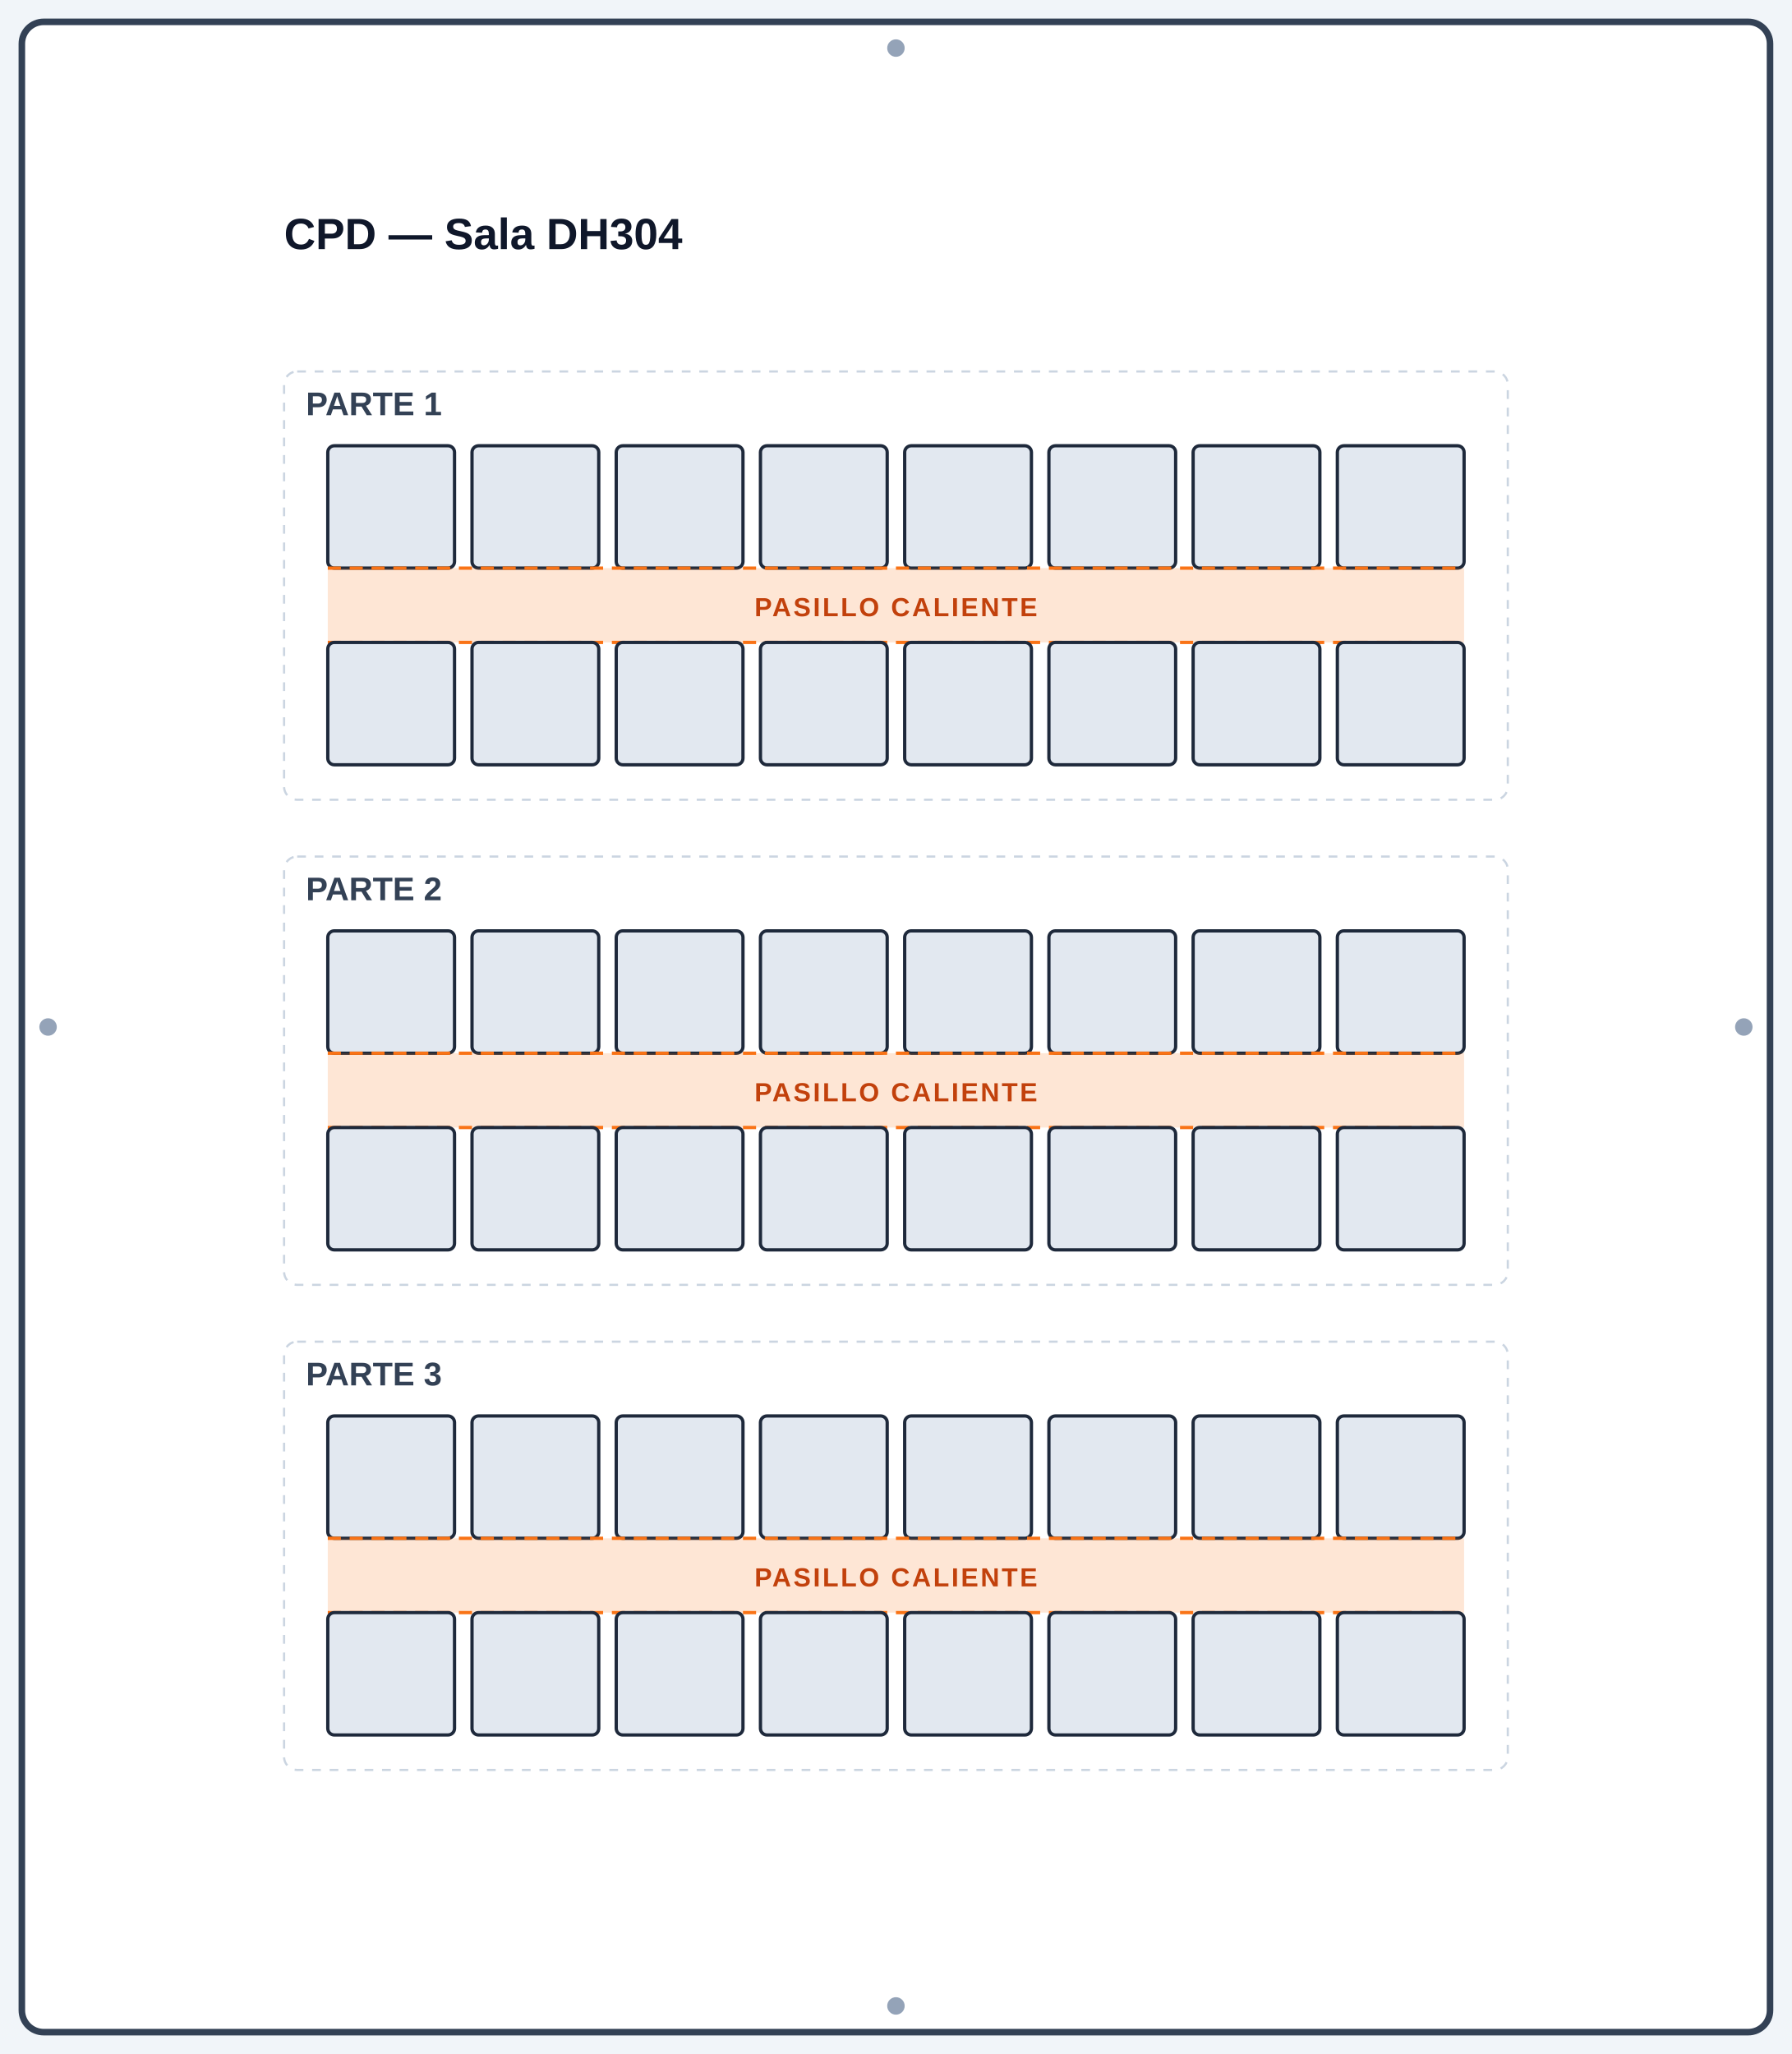
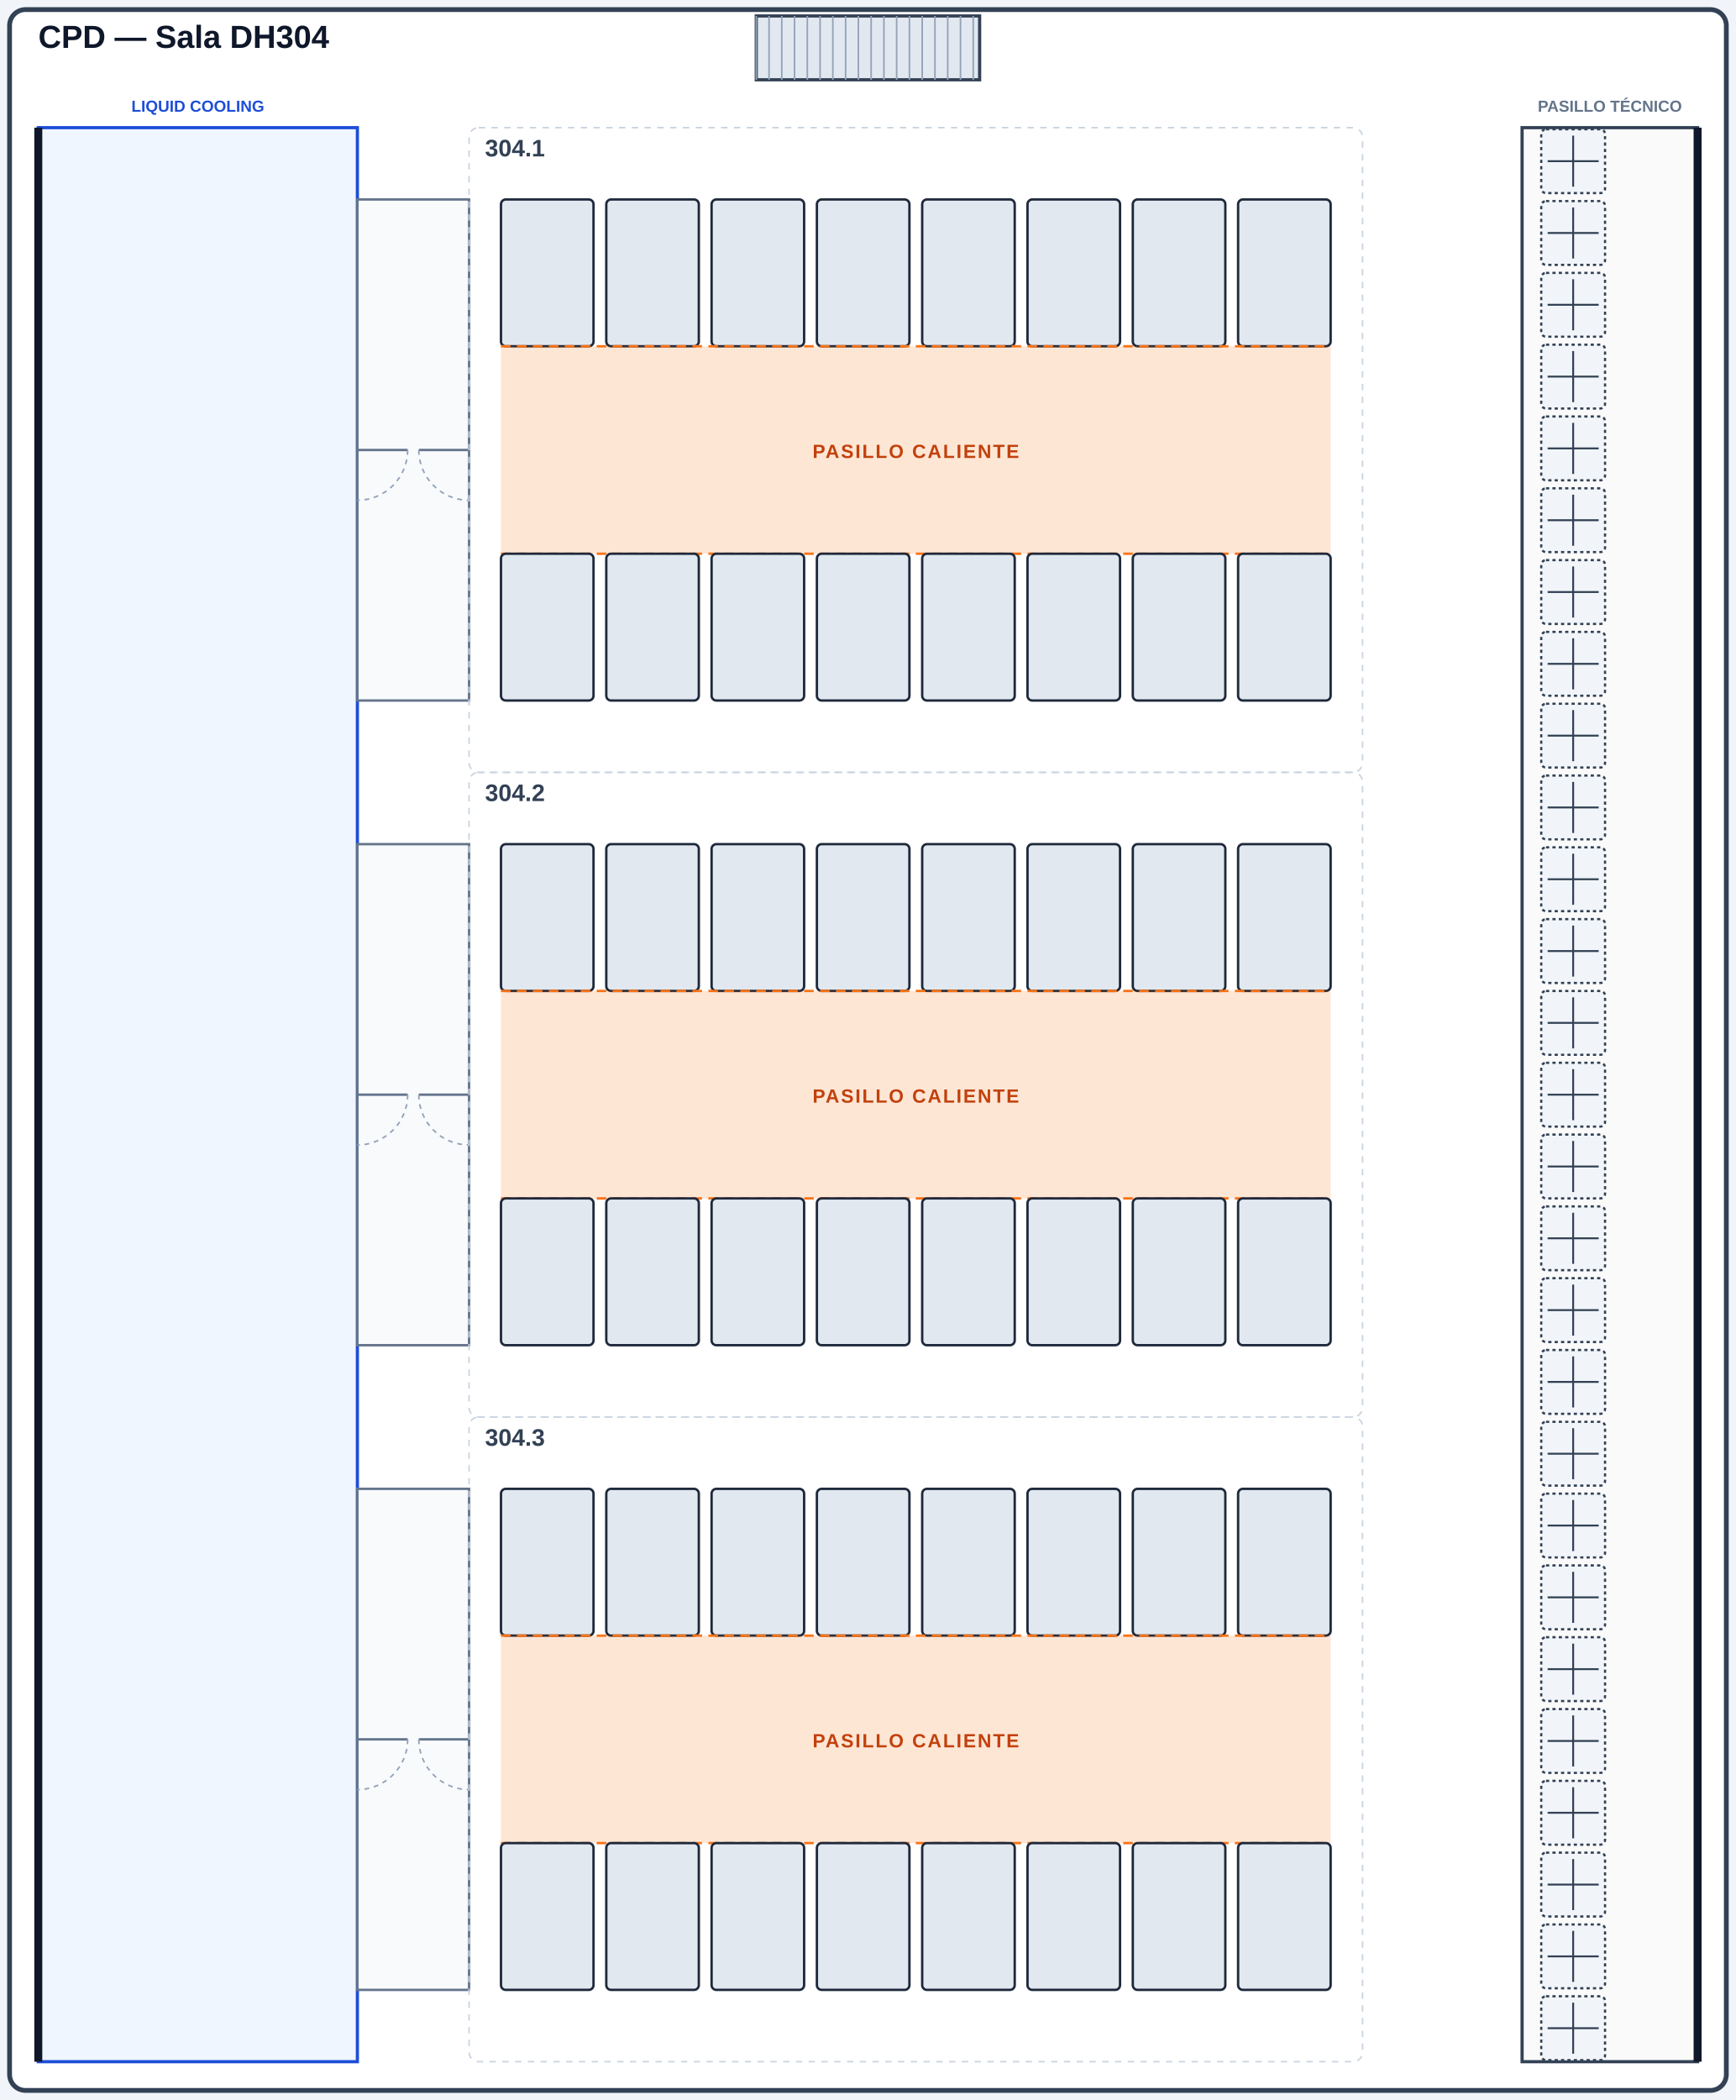
- <svg xmlns="http://www.w3.org/2000/svg" viewBox="0 0 820 940" font-family="Arial,sans-serif">
-   <rect x="0" y="0" width="820" height="940" fill="#f1f5f9" />
-   <rect x="10" y="10" width="800" height="920" rx="10" fill="#ffffff" stroke="#334155" stroke-width="3" />
-   <text x="130" y="114" font-size="20" font-weight="900" fill="#0f172a">CPD — Sala DH304</text>
-   <circle cx="410" cy="22" r="4" fill="#94a3b8" />
-   <circle cx="410" cy="918" r="4" fill="#94a3b8" />
-   <circle cx="22" cy="470" r="4" fill="#94a3b8" />
-   <circle cx="798" cy="470" r="4" fill="#94a3b8" />
-   <rect x="130" y="170" width="560" height="196" rx="6" fill="none" stroke="#cbd5e1" stroke-width="1" stroke-dasharray="4 4" />
-   <text x="140" y="190" font-family="Arial,sans-serif" font-size="15" font-weight="700" fill="#334155">PARTE 1</text>
-   <rect x="150.0" y="204" width="58.0" height="56" rx="3" fill="#e2e8f0" stroke="#1e293b" stroke-width="1.5" />
-   <rect x="216.0" y="204" width="58.0" height="56" rx="3" fill="#e2e8f0" stroke="#1e293b" stroke-width="1.5" />
-   <rect x="282.0" y="204" width="58.0" height="56" rx="3" fill="#e2e8f0" stroke="#1e293b" stroke-width="1.5" />
-   <rect x="348.0" y="204" width="58.0" height="56" rx="3" fill="#e2e8f0" stroke="#1e293b" stroke-width="1.5" />
-   <rect x="414.0" y="204" width="58.0" height="56" rx="3" fill="#e2e8f0" stroke="#1e293b" stroke-width="1.5" />
-   <rect x="480.0" y="204" width="58.0" height="56" rx="3" fill="#e2e8f0" stroke="#1e293b" stroke-width="1.5" />
-   <rect x="546.0" y="204" width="58.0" height="56" rx="3" fill="#e2e8f0" stroke="#1e293b" stroke-width="1.5" />
-   <rect x="612.0" y="204" width="58.0" height="56" rx="3" fill="#e2e8f0" stroke="#1e293b" stroke-width="1.5" />
-   <rect x="150" y="260" width="520" height="34" fill="#f97316" opacity="0.18" />
-   <line x1="150" y1="260" x2="670" y2="260" stroke="#f97316" stroke-width="1.5" stroke-dasharray="6 4" />
-   <line x1="150" y1="294" x2="670" y2="294" stroke="#f97316" stroke-width="1.5" stroke-dasharray="6 4" />
-   <text x="410" y="282" font-family="Arial,sans-serif" font-size="12" font-weight="700" fill="#c2410c" text-anchor="middle" letter-spacing="1">PASILLO CALIENTE</text>
-   <rect x="150.0" y="294" width="58.0" height="56" rx="3" fill="#e2e8f0" stroke="#1e293b" stroke-width="1.5" />
-   <rect x="216.0" y="294" width="58.0" height="56" rx="3" fill="#e2e8f0" stroke="#1e293b" stroke-width="1.5" />
-   <rect x="282.0" y="294" width="58.0" height="56" rx="3" fill="#e2e8f0" stroke="#1e293b" stroke-width="1.5" />
-   <rect x="348.0" y="294" width="58.0" height="56" rx="3" fill="#e2e8f0" stroke="#1e293b" stroke-width="1.5" />
-   <rect x="414.0" y="294" width="58.0" height="56" rx="3" fill="#e2e8f0" stroke="#1e293b" stroke-width="1.5" />
-   <rect x="480.0" y="294" width="58.0" height="56" rx="3" fill="#e2e8f0" stroke="#1e293b" stroke-width="1.5" />
-   <rect x="546.0" y="294" width="58.0" height="56" rx="3" fill="#e2e8f0" stroke="#1e293b" stroke-width="1.5" />
-   <rect x="612.0" y="294" width="58.0" height="56" rx="3" fill="#e2e8f0" stroke="#1e293b" stroke-width="1.5" />
-   <rect x="130" y="392" width="560" height="196" rx="6" fill="none" stroke="#cbd5e1" stroke-width="1" stroke-dasharray="4 4" />
-   <text x="140" y="412" font-family="Arial,sans-serif" font-size="15" font-weight="700" fill="#334155">PARTE 2</text>
-   <rect x="150.0" y="426" width="58.0" height="56" rx="3" fill="#e2e8f0" stroke="#1e293b" stroke-width="1.5" />
-   <rect x="216.0" y="426" width="58.0" height="56" rx="3" fill="#e2e8f0" stroke="#1e293b" stroke-width="1.5" />
-   <rect x="282.0" y="426" width="58.0" height="56" rx="3" fill="#e2e8f0" stroke="#1e293b" stroke-width="1.5" />
-   <rect x="348.0" y="426" width="58.0" height="56" rx="3" fill="#e2e8f0" stroke="#1e293b" stroke-width="1.5" />
-   <rect x="414.0" y="426" width="58.0" height="56" rx="3" fill="#e2e8f0" stroke="#1e293b" stroke-width="1.5" />
-   <rect x="480.0" y="426" width="58.0" height="56" rx="3" fill="#e2e8f0" stroke="#1e293b" stroke-width="1.5" />
-   <rect x="546.0" y="426" width="58.0" height="56" rx="3" fill="#e2e8f0" stroke="#1e293b" stroke-width="1.5" />
-   <rect x="612.0" y="426" width="58.0" height="56" rx="3" fill="#e2e8f0" stroke="#1e293b" stroke-width="1.5" />
-   <rect x="150" y="482" width="520" height="34" fill="#f97316" opacity="0.18" />
-   <line x1="150" y1="482" x2="670" y2="482" stroke="#f97316" stroke-width="1.5" stroke-dasharray="6 4" />
-   <line x1="150" y1="516" x2="670" y2="516" stroke="#f97316" stroke-width="1.5" stroke-dasharray="6 4" />
-   <text x="410" y="504" font-family="Arial,sans-serif" font-size="12" font-weight="700" fill="#c2410c" text-anchor="middle" letter-spacing="1">PASILLO CALIENTE</text>
-   <rect x="150.0" y="516" width="58.0" height="56" rx="3" fill="#e2e8f0" stroke="#1e293b" stroke-width="1.5" />
-   <rect x="216.0" y="516" width="58.0" height="56" rx="3" fill="#e2e8f0" stroke="#1e293b" stroke-width="1.5" />
-   <rect x="282.0" y="516" width="58.0" height="56" rx="3" fill="#e2e8f0" stroke="#1e293b" stroke-width="1.5" />
-   <rect x="348.0" y="516" width="58.0" height="56" rx="3" fill="#e2e8f0" stroke="#1e293b" stroke-width="1.5" />
-   <rect x="414.0" y="516" width="58.0" height="56" rx="3" fill="#e2e8f0" stroke="#1e293b" stroke-width="1.5" />
-   <rect x="480.0" y="516" width="58.0" height="56" rx="3" fill="#e2e8f0" stroke="#1e293b" stroke-width="1.5" />
-   <rect x="546.0" y="516" width="58.0" height="56" rx="3" fill="#e2e8f0" stroke="#1e293b" stroke-width="1.5" />
-   <rect x="612.0" y="516" width="58.0" height="56" rx="3" fill="#e2e8f0" stroke="#1e293b" stroke-width="1.5" />
-   <rect x="130" y="614" width="560" height="196" rx="6" fill="none" stroke="#cbd5e1" stroke-width="1" stroke-dasharray="4 4" />
-   <text x="140" y="634" font-family="Arial,sans-serif" font-size="15" font-weight="700" fill="#334155">PARTE 3</text>
-   <rect x="150.0" y="648" width="58.0" height="56" rx="3" fill="#e2e8f0" stroke="#1e293b" stroke-width="1.5" />
-   <rect x="216.0" y="648" width="58.0" height="56" rx="3" fill="#e2e8f0" stroke="#1e293b" stroke-width="1.5" />
-   <rect x="282.0" y="648" width="58.0" height="56" rx="3" fill="#e2e8f0" stroke="#1e293b" stroke-width="1.5" />
-   <rect x="348.0" y="648" width="58.0" height="56" rx="3" fill="#e2e8f0" stroke="#1e293b" stroke-width="1.5" />
-   <rect x="414.0" y="648" width="58.0" height="56" rx="3" fill="#e2e8f0" stroke="#1e293b" stroke-width="1.5" />
-   <rect x="480.0" y="648" width="58.0" height="56" rx="3" fill="#e2e8f0" stroke="#1e293b" stroke-width="1.5" />
-   <rect x="546.0" y="648" width="58.0" height="56" rx="3" fill="#e2e8f0" stroke="#1e293b" stroke-width="1.5" />
-   <rect x="612.0" y="648" width="58.0" height="56" rx="3" fill="#e2e8f0" stroke="#1e293b" stroke-width="1.5" />
-   <rect x="150" y="704" width="520" height="34" fill="#f97316" opacity="0.18" />
-   <line x1="150" y1="704" x2="670" y2="704" stroke="#f97316" stroke-width="1.5" stroke-dasharray="6 4" />
-   <line x1="150" y1="738" x2="670" y2="738" stroke="#f97316" stroke-width="1.5" stroke-dasharray="6 4" />
-   <text x="410" y="726" font-family="Arial,sans-serif" font-size="12" font-weight="700" fill="#c2410c" text-anchor="middle" letter-spacing="1">PASILLO CALIENTE</text>
-   <rect x="150.0" y="738" width="58.0" height="56" rx="3" fill="#e2e8f0" stroke="#1e293b" stroke-width="1.5" />
-   <rect x="216.0" y="738" width="58.0" height="56" rx="3" fill="#e2e8f0" stroke="#1e293b" stroke-width="1.5" />
-   <rect x="282.0" y="738" width="58.0" height="56" rx="3" fill="#e2e8f0" stroke="#1e293b" stroke-width="1.5" />
-   <rect x="348.0" y="738" width="58.0" height="56" rx="3" fill="#e2e8f0" stroke="#1e293b" stroke-width="1.5" />
-   <rect x="414.0" y="738" width="58.0" height="56" rx="3" fill="#e2e8f0" stroke="#1e293b" stroke-width="1.5" />
-   <rect x="480.0" y="738" width="58.0" height="56" rx="3" fill="#e2e8f0" stroke="#1e293b" stroke-width="1.5" />
-   <rect x="546.0" y="738" width="58.0" height="56" rx="3" fill="#e2e8f0" stroke="#1e293b" stroke-width="1.5" />
-   <rect x="612.0" y="738" width="58.0" height="56" rx="3" fill="#e2e8f0" stroke="#1e293b" stroke-width="1.5" />
+ <svg xmlns="http://www.w3.org/2000/svg" viewBox="0 0 1088 1316" font-family="Arial,sans-serif">
+   <rect x="0" y="0" width="1088" height="1316" fill="#f1f5f9" />
+   <rect x="6" y="6" width="1076" height="1304" rx="10" fill="#ffffff" stroke="#334155" stroke-width="3" />
+   <text x="24" y="30" font-size="20" font-weight="900" fill="#0f172a">CPD — Sala DH304</text>
+   <rect x="474" y="10" width="140" height="40" fill="#e2e8f0" stroke="#334155" stroke-width="2" />
+   <line x1="474" y1="10" x2="474" y2="50" stroke="#94a3b8" stroke-width="1" />
+   <line x1="482" y1="10" x2="482" y2="50" stroke="#94a3b8" stroke-width="1" />
+   <line x1="490" y1="10" x2="490" y2="50" stroke="#94a3b8" stroke-width="1" />
+   <line x1="498" y1="10" x2="498" y2="50" stroke="#94a3b8" stroke-width="1" />
+   <line x1="506" y1="10" x2="506" y2="50" stroke="#94a3b8" stroke-width="1" />
+   <line x1="514" y1="10" x2="514" y2="50" stroke="#94a3b8" stroke-width="1" />
+   <line x1="522" y1="10" x2="522" y2="50" stroke="#94a3b8" stroke-width="1" />
+   <line x1="530" y1="10" x2="530" y2="50" stroke="#94a3b8" stroke-width="1" />
+   <line x1="538" y1="10" x2="538" y2="50" stroke="#94a3b8" stroke-width="1" />
+   <line x1="546" y1="10" x2="546" y2="50" stroke="#94a3b8" stroke-width="1" />
+   <line x1="554" y1="10" x2="554" y2="50" stroke="#94a3b8" stroke-width="1" />
+   <line x1="562" y1="10" x2="562" y2="50" stroke="#94a3b8" stroke-width="1" />
+   <line x1="570" y1="10" x2="570" y2="50" stroke="#94a3b8" stroke-width="1" />
+   <line x1="578" y1="10" x2="578" y2="50" stroke="#94a3b8" stroke-width="1" />
+   <line x1="586" y1="10" x2="586" y2="50" stroke="#94a3b8" stroke-width="1" />
+   <line x1="594" y1="10" x2="594" y2="50" stroke="#94a3b8" stroke-width="1" />
+   <line x1="602" y1="10" x2="602" y2="50" stroke="#94a3b8" stroke-width="1" />
+   <line x1="610" y1="10" x2="610" y2="50" stroke="#94a3b8" stroke-width="1" />
+   <rect x="24" y="80" width="200" height="1212" fill="#eff6ff" stroke="#1d4ed8" stroke-width="2" />
+   <text x="124" y="70" font-family="Arial,sans-serif" font-size="10" font-weight="700" fill="#1d4ed8" text-anchor="middle">LIQUID COOLING</text>
+   <line x1="24" y1="80" x2="24" y2="1292" stroke="#0f172a" stroke-width="5" />
+   <rect x="954" y="80" width="110" height="1212" fill="#fafafa" stroke="#334155" stroke-width="2" />
+   <rect x="224" y="125" width="70" height="314" fill="#f8fafc" stroke="#64748b" stroke-width="1.5" />
+   <line x1="224" y1="282" x2="255.5" y2="282" stroke="#64748b" stroke-width="1.5" />
+   <path d="M 255.5 282 A 31.5 31.5 0 0 1 224 313.5" fill="none" stroke="#94a3b8" stroke-width="1" stroke-dasharray="3 3" />
+   <line x1="294" y1="282" x2="262.5" y2="282" stroke="#64748b" stroke-width="1.5" />
+   <path d="M 262.5 282 A 31.5 31.5 0 0 0 294 313.5" fill="none" stroke="#94a3b8" stroke-width="1" stroke-dasharray="3 3" />
+   <rect x="294" y="80" width="560" height="404" rx="6" fill="none" stroke="#cbd5e1" stroke-width="1" stroke-dasharray="4 4" />
+   <text x="304" y="98" font-family="Arial,sans-serif" font-size="15" font-weight="700" fill="#334155">304.1</text>
+   <rect x="314.0" y="125" width="58.0" height="92" rx="3" fill="#e2e8f0" stroke="#1e293b" stroke-width="1.5" />
+   <rect x="380.0" y="125" width="58.0" height="92" rx="3" fill="#e2e8f0" stroke="#1e293b" stroke-width="1.5" />
+   <rect x="446.0" y="125" width="58.0" height="92" rx="3" fill="#e2e8f0" stroke="#1e293b" stroke-width="1.5" />
+   <rect x="512.0" y="125" width="58.0" height="92" rx="3" fill="#e2e8f0" stroke="#1e293b" stroke-width="1.5" />
+   <rect x="578.0" y="125" width="58.0" height="92" rx="3" fill="#e2e8f0" stroke="#1e293b" stroke-width="1.5" />
+   <rect x="644.0" y="125" width="58.0" height="92" rx="3" fill="#e2e8f0" stroke="#1e293b" stroke-width="1.5" />
+   <rect x="710.0" y="125" width="58.0" height="92" rx="3" fill="#e2e8f0" stroke="#1e293b" stroke-width="1.5" />
+   <rect x="776.0" y="125" width="58.0" height="92" rx="3" fill="#e2e8f0" stroke="#1e293b" stroke-width="1.5" />
+   <rect x="314" y="217" width="520" height="130" fill="#f97316" opacity="0.18" />
+   <line x1="314" y1="217" x2="834" y2="217" stroke="#f97316" stroke-width="1.5" stroke-dasharray="6 4" />
+   <line x1="314" y1="347" x2="834" y2="347" stroke="#f97316" stroke-width="1.5" stroke-dasharray="6 4" />
+   <text x="574" y="287" font-family="Arial,sans-serif" font-size="12" font-weight="700" fill="#c2410c" text-anchor="middle" letter-spacing="1">PASILLO CALIENTE</text>
+   <rect x="314.0" y="347" width="58.0" height="92" rx="3" fill="#e2e8f0" stroke="#1e293b" stroke-width="1.5" />
+   <rect x="380.0" y="347" width="58.0" height="92" rx="3" fill="#e2e8f0" stroke="#1e293b" stroke-width="1.5" />
+   <rect x="446.0" y="347" width="58.0" height="92" rx="3" fill="#e2e8f0" stroke="#1e293b" stroke-width="1.5" />
+   <rect x="512.0" y="347" width="58.0" height="92" rx="3" fill="#e2e8f0" stroke="#1e293b" stroke-width="1.5" />
+   <rect x="578.0" y="347" width="58.0" height="92" rx="3" fill="#e2e8f0" stroke="#1e293b" stroke-width="1.5" />
+   <rect x="644.0" y="347" width="58.0" height="92" rx="3" fill="#e2e8f0" stroke="#1e293b" stroke-width="1.5" />
+   <rect x="710.0" y="347" width="58.0" height="92" rx="3" fill="#e2e8f0" stroke="#1e293b" stroke-width="1.5" />
+   <rect x="776.0" y="347" width="58.0" height="92" rx="3" fill="#e2e8f0" stroke="#1e293b" stroke-width="1.5" />
+   <rect x="224" y="529" width="70" height="314" fill="#f8fafc" stroke="#64748b" stroke-width="1.5" />
+   <line x1="224" y1="686" x2="255.5" y2="686" stroke="#64748b" stroke-width="1.5" />
+   <path d="M 255.5 686 A 31.5 31.5 0 0 1 224 717.5" fill="none" stroke="#94a3b8" stroke-width="1" stroke-dasharray="3 3" />
+   <line x1="294" y1="686" x2="262.5" y2="686" stroke="#64748b" stroke-width="1.5" />
+   <path d="M 262.5 686 A 31.5 31.5 0 0 0 294 717.5" fill="none" stroke="#94a3b8" stroke-width="1" stroke-dasharray="3 3" />
+   <rect x="294" y="484" width="560" height="404" rx="6" fill="none" stroke="#cbd5e1" stroke-width="1" stroke-dasharray="4 4" />
+   <text x="304" y="502" font-family="Arial,sans-serif" font-size="15" font-weight="700" fill="#334155">304.2</text>
+   <rect x="314.0" y="529" width="58.0" height="92" rx="3" fill="#e2e8f0" stroke="#1e293b" stroke-width="1.5" />
+   <rect x="380.0" y="529" width="58.0" height="92" rx="3" fill="#e2e8f0" stroke="#1e293b" stroke-width="1.5" />
+   <rect x="446.0" y="529" width="58.0" height="92" rx="3" fill="#e2e8f0" stroke="#1e293b" stroke-width="1.5" />
+   <rect x="512.0" y="529" width="58.0" height="92" rx="3" fill="#e2e8f0" stroke="#1e293b" stroke-width="1.5" />
+   <rect x="578.0" y="529" width="58.0" height="92" rx="3" fill="#e2e8f0" stroke="#1e293b" stroke-width="1.5" />
+   <rect x="644.0" y="529" width="58.0" height="92" rx="3" fill="#e2e8f0" stroke="#1e293b" stroke-width="1.5" />
+   <rect x="710.0" y="529" width="58.0" height="92" rx="3" fill="#e2e8f0" stroke="#1e293b" stroke-width="1.5" />
+   <rect x="776.0" y="529" width="58.0" height="92" rx="3" fill="#e2e8f0" stroke="#1e293b" stroke-width="1.5" />
+   <rect x="314" y="621" width="520" height="130" fill="#f97316" opacity="0.18" />
+   <line x1="314" y1="621" x2="834" y2="621" stroke="#f97316" stroke-width="1.5" stroke-dasharray="6 4" />
+   <line x1="314" y1="751" x2="834" y2="751" stroke="#f97316" stroke-width="1.5" stroke-dasharray="6 4" />
+   <text x="574" y="691" font-family="Arial,sans-serif" font-size="12" font-weight="700" fill="#c2410c" text-anchor="middle" letter-spacing="1">PASILLO CALIENTE</text>
+   <rect x="314.0" y="751" width="58.0" height="92" rx="3" fill="#e2e8f0" stroke="#1e293b" stroke-width="1.5" />
+   <rect x="380.0" y="751" width="58.0" height="92" rx="3" fill="#e2e8f0" stroke="#1e293b" stroke-width="1.5" />
+   <rect x="446.0" y="751" width="58.0" height="92" rx="3" fill="#e2e8f0" stroke="#1e293b" stroke-width="1.5" />
+   <rect x="512.0" y="751" width="58.0" height="92" rx="3" fill="#e2e8f0" stroke="#1e293b" stroke-width="1.5" />
+   <rect x="578.0" y="751" width="58.0" height="92" rx="3" fill="#e2e8f0" stroke="#1e293b" stroke-width="1.5" />
+   <rect x="644.0" y="751" width="58.0" height="92" rx="3" fill="#e2e8f0" stroke="#1e293b" stroke-width="1.5" />
+   <rect x="710.0" y="751" width="58.0" height="92" rx="3" fill="#e2e8f0" stroke="#1e293b" stroke-width="1.5" />
+   <rect x="776.0" y="751" width="58.0" height="92" rx="3" fill="#e2e8f0" stroke="#1e293b" stroke-width="1.5" />
+   <rect x="224" y="933" width="70" height="314" fill="#f8fafc" stroke="#64748b" stroke-width="1.5" />
+   <line x1="224" y1="1090" x2="255.5" y2="1090" stroke="#64748b" stroke-width="1.5" />
+   <path d="M 255.5 1090 A 31.5 31.5 0 0 1 224 1121.5" fill="none" stroke="#94a3b8" stroke-width="1" stroke-dasharray="3 3" />
+   <line x1="294" y1="1090" x2="262.5" y2="1090" stroke="#64748b" stroke-width="1.5" />
+   <path d="M 262.5 1090 A 31.5 31.5 0 0 0 294 1121.5" fill="none" stroke="#94a3b8" stroke-width="1" stroke-dasharray="3 3" />
+   <rect x="294" y="888" width="560" height="404" rx="6" fill="none" stroke="#cbd5e1" stroke-width="1" stroke-dasharray="4 4" />
+   <text x="304" y="906" font-family="Arial,sans-serif" font-size="15" font-weight="700" fill="#334155">304.3</text>
+   <rect x="314.0" y="933" width="58.0" height="92" rx="3" fill="#e2e8f0" stroke="#1e293b" stroke-width="1.5" />
+   <rect x="380.0" y="933" width="58.0" height="92" rx="3" fill="#e2e8f0" stroke="#1e293b" stroke-width="1.5" />
+   <rect x="446.0" y="933" width="58.0" height="92" rx="3" fill="#e2e8f0" stroke="#1e293b" stroke-width="1.5" />
+   <rect x="512.0" y="933" width="58.0" height="92" rx="3" fill="#e2e8f0" stroke="#1e293b" stroke-width="1.5" />
+   <rect x="578.0" y="933" width="58.0" height="92" rx="3" fill="#e2e8f0" stroke="#1e293b" stroke-width="1.5" />
+   <rect x="644.0" y="933" width="58.0" height="92" rx="3" fill="#e2e8f0" stroke="#1e293b" stroke-width="1.5" />
+   <rect x="710.0" y="933" width="58.0" height="92" rx="3" fill="#e2e8f0" stroke="#1e293b" stroke-width="1.5" />
+   <rect x="776.0" y="933" width="58.0" height="92" rx="3" fill="#e2e8f0" stroke="#1e293b" stroke-width="1.5" />
+   <rect x="314" y="1025" width="520" height="130" fill="#f97316" opacity="0.18" />
+   <line x1="314" y1="1025" x2="834" y2="1025" stroke="#f97316" stroke-width="1.5" stroke-dasharray="6 4" />
+   <line x1="314" y1="1155" x2="834" y2="1155" stroke="#f97316" stroke-width="1.5" stroke-dasharray="6 4" />
+   <text x="574" y="1095" font-family="Arial,sans-serif" font-size="12" font-weight="700" fill="#c2410c" text-anchor="middle" letter-spacing="1">PASILLO CALIENTE</text>
+   <rect x="314.0" y="1155" width="58.0" height="92" rx="3" fill="#e2e8f0" stroke="#1e293b" stroke-width="1.5" />
+   <rect x="380.0" y="1155" width="58.0" height="92" rx="3" fill="#e2e8f0" stroke="#1e293b" stroke-width="1.5" />
+   <rect x="446.0" y="1155" width="58.0" height="92" rx="3" fill="#e2e8f0" stroke="#1e293b" stroke-width="1.5" />
+   <rect x="512.0" y="1155" width="58.0" height="92" rx="3" fill="#e2e8f0" stroke="#1e293b" stroke-width="1.5" />
+   <rect x="578.0" y="1155" width="58.0" height="92" rx="3" fill="#e2e8f0" stroke="#1e293b" stroke-width="1.5" />
+   <rect x="644.0" y="1155" width="58.0" height="92" rx="3" fill="#e2e8f0" stroke="#1e293b" stroke-width="1.5" />
+   <rect x="710.0" y="1155" width="58.0" height="92" rx="3" fill="#e2e8f0" stroke="#1e293b" stroke-width="1.5" />
+   <rect x="776.0" y="1155" width="58.0" height="92" rx="3" fill="#e2e8f0" stroke="#1e293b" stroke-width="1.5" />
+   <text x="1009" y="70" font-family="Arial,sans-serif" font-size="10" font-weight="700" fill="#64748b" text-anchor="middle">PASILLO TÉCNICO</text>
+   <rect x="966" y="81" width="40" height="40" rx="3" fill="#f1f5f9" stroke="#334155" stroke-width="1.4" stroke-dasharray="2 2" />
+   <line x1="970" y1="101" x2="1002" y2="101" stroke="#334155" stroke-width="1.2" />
+   <line x1="986" y1="85" x2="986" y2="117" stroke="#334155" stroke-width="1.2" />
+   <rect x="966" y="126" width="40" height="40" rx="3" fill="#f1f5f9" stroke="#334155" stroke-width="1.4" stroke-dasharray="2 2" />
+   <line x1="970" y1="146" x2="1002" y2="146" stroke="#334155" stroke-width="1.2" />
+   <line x1="986" y1="130" x2="986" y2="162" stroke="#334155" stroke-width="1.2" />
+   <rect x="966" y="171" width="40" height="40" rx="3" fill="#f1f5f9" stroke="#334155" stroke-width="1.4" stroke-dasharray="2 2" />
+   <line x1="970" y1="191" x2="1002" y2="191" stroke="#334155" stroke-width="1.2" />
+   <line x1="986" y1="175" x2="986" y2="207" stroke="#334155" stroke-width="1.2" />
+   <rect x="966" y="216" width="40" height="40" rx="3" fill="#f1f5f9" stroke="#334155" stroke-width="1.4" stroke-dasharray="2 2" />
+   <line x1="970" y1="236" x2="1002" y2="236" stroke="#334155" stroke-width="1.2" />
+   <line x1="986" y1="220" x2="986" y2="252" stroke="#334155" stroke-width="1.2" />
+   <rect x="966" y="261" width="40" height="40" rx="3" fill="#f1f5f9" stroke="#334155" stroke-width="1.4" stroke-dasharray="2 2" />
+   <line x1="970" y1="281" x2="1002" y2="281" stroke="#334155" stroke-width="1.2" />
+   <line x1="986" y1="265" x2="986" y2="297" stroke="#334155" stroke-width="1.2" />
+   <rect x="966" y="306" width="40" height="40" rx="3" fill="#f1f5f9" stroke="#334155" stroke-width="1.4" stroke-dasharray="2 2" />
+   <line x1="970" y1="326" x2="1002" y2="326" stroke="#334155" stroke-width="1.2" />
+   <line x1="986" y1="310" x2="986" y2="342" stroke="#334155" stroke-width="1.2" />
+   <rect x="966" y="351" width="40" height="40" rx="3" fill="#f1f5f9" stroke="#334155" stroke-width="1.4" stroke-dasharray="2 2" />
+   <line x1="970" y1="371" x2="1002" y2="371" stroke="#334155" stroke-width="1.2" />
+   <line x1="986" y1="355" x2="986" y2="387" stroke="#334155" stroke-width="1.2" />
+   <rect x="966" y="396" width="40" height="40" rx="3" fill="#f1f5f9" stroke="#334155" stroke-width="1.4" stroke-dasharray="2 2" />
+   <line x1="970" y1="416" x2="1002" y2="416" stroke="#334155" stroke-width="1.2" />
+   <line x1="986" y1="400" x2="986" y2="432" stroke="#334155" stroke-width="1.2" />
+   <rect x="966" y="441" width="40" height="40" rx="3" fill="#f1f5f9" stroke="#334155" stroke-width="1.4" stroke-dasharray="2 2" />
+   <line x1="970" y1="461" x2="1002" y2="461" stroke="#334155" stroke-width="1.2" />
+   <line x1="986" y1="445" x2="986" y2="477" stroke="#334155" stroke-width="1.2" />
+   <rect x="966" y="486" width="40" height="40" rx="3" fill="#f1f5f9" stroke="#334155" stroke-width="1.4" stroke-dasharray="2 2" />
+   <line x1="970" y1="506" x2="1002" y2="506" stroke="#334155" stroke-width="1.2" />
+   <line x1="986" y1="490" x2="986" y2="522" stroke="#334155" stroke-width="1.2" />
+   <rect x="966" y="531" width="40" height="40" rx="3" fill="#f1f5f9" stroke="#334155" stroke-width="1.4" stroke-dasharray="2 2" />
+   <line x1="970" y1="551" x2="1002" y2="551" stroke="#334155" stroke-width="1.2" />
+   <line x1="986" y1="535" x2="986" y2="567" stroke="#334155" stroke-width="1.2" />
+   <rect x="966" y="576" width="40" height="40" rx="3" fill="#f1f5f9" stroke="#334155" stroke-width="1.4" stroke-dasharray="2 2" />
+   <line x1="970" y1="596" x2="1002" y2="596" stroke="#334155" stroke-width="1.2" />
+   <line x1="986" y1="580" x2="986" y2="612" stroke="#334155" stroke-width="1.2" />
+   <rect x="966" y="621" width="40" height="40" rx="3" fill="#f1f5f9" stroke="#334155" stroke-width="1.4" stroke-dasharray="2 2" />
+   <line x1="970" y1="641" x2="1002" y2="641" stroke="#334155" stroke-width="1.2" />
+   <line x1="986" y1="625" x2="986" y2="657" stroke="#334155" stroke-width="1.2" />
+   <rect x="966" y="666" width="40" height="40" rx="3" fill="#f1f5f9" stroke="#334155" stroke-width="1.4" stroke-dasharray="2 2" />
+   <line x1="970" y1="686" x2="1002" y2="686" stroke="#334155" stroke-width="1.2" />
+   <line x1="986" y1="670" x2="986" y2="702" stroke="#334155" stroke-width="1.2" />
+   <rect x="966" y="711" width="40" height="40" rx="3" fill="#f1f5f9" stroke="#334155" stroke-width="1.4" stroke-dasharray="2 2" />
+   <line x1="970" y1="731" x2="1002" y2="731" stroke="#334155" stroke-width="1.2" />
+   <line x1="986" y1="715" x2="986" y2="747" stroke="#334155" stroke-width="1.2" />
+   <rect x="966" y="756" width="40" height="40" rx="3" fill="#f1f5f9" stroke="#334155" stroke-width="1.4" stroke-dasharray="2 2" />
+   <line x1="970" y1="776" x2="1002" y2="776" stroke="#334155" stroke-width="1.2" />
+   <line x1="986" y1="760" x2="986" y2="792" stroke="#334155" stroke-width="1.2" />
+   <rect x="966" y="801" width="40" height="40" rx="3" fill="#f1f5f9" stroke="#334155" stroke-width="1.4" stroke-dasharray="2 2" />
+   <line x1="970" y1="821" x2="1002" y2="821" stroke="#334155" stroke-width="1.2" />
+   <line x1="986" y1="805" x2="986" y2="837" stroke="#334155" stroke-width="1.2" />
+   <rect x="966" y="846" width="40" height="40" rx="3" fill="#f1f5f9" stroke="#334155" stroke-width="1.4" stroke-dasharray="2 2" />
+   <line x1="970" y1="866" x2="1002" y2="866" stroke="#334155" stroke-width="1.2" />
+   <line x1="986" y1="850" x2="986" y2="882" stroke="#334155" stroke-width="1.2" />
+   <rect x="966" y="891" width="40" height="40" rx="3" fill="#f1f5f9" stroke="#334155" stroke-width="1.4" stroke-dasharray="2 2" />
+   <line x1="970" y1="911" x2="1002" y2="911" stroke="#334155" stroke-width="1.2" />
+   <line x1="986" y1="895" x2="986" y2="927" stroke="#334155" stroke-width="1.2" />
+   <rect x="966" y="936" width="40" height="40" rx="3" fill="#f1f5f9" stroke="#334155" stroke-width="1.4" stroke-dasharray="2 2" />
+   <line x1="970" y1="956" x2="1002" y2="956" stroke="#334155" stroke-width="1.2" />
+   <line x1="986" y1="940" x2="986" y2="972" stroke="#334155" stroke-width="1.2" />
+   <rect x="966" y="981" width="40" height="40" rx="3" fill="#f1f5f9" stroke="#334155" stroke-width="1.4" stroke-dasharray="2 2" />
+   <line x1="970" y1="1001" x2="1002" y2="1001" stroke="#334155" stroke-width="1.2" />
+   <line x1="986" y1="985" x2="986" y2="1017" stroke="#334155" stroke-width="1.2" />
+   <rect x="966" y="1026" width="40" height="40" rx="3" fill="#f1f5f9" stroke="#334155" stroke-width="1.4" stroke-dasharray="2 2" />
+   <line x1="970" y1="1046" x2="1002" y2="1046" stroke="#334155" stroke-width="1.2" />
+   <line x1="986" y1="1030" x2="986" y2="1062" stroke="#334155" stroke-width="1.2" />
+   <rect x="966" y="1071" width="40" height="40" rx="3" fill="#f1f5f9" stroke="#334155" stroke-width="1.4" stroke-dasharray="2 2" />
+   <line x1="970" y1="1091" x2="1002" y2="1091" stroke="#334155" stroke-width="1.2" />
+   <line x1="986" y1="1075" x2="986" y2="1107" stroke="#334155" stroke-width="1.2" />
+   <rect x="966" y="1116" width="40" height="40" rx="3" fill="#f1f5f9" stroke="#334155" stroke-width="1.4" stroke-dasharray="2 2" />
+   <line x1="970" y1="1136" x2="1002" y2="1136" stroke="#334155" stroke-width="1.2" />
+   <line x1="986" y1="1120" x2="986" y2="1152" stroke="#334155" stroke-width="1.2" />
+   <rect x="966" y="1161" width="40" height="40" rx="3" fill="#f1f5f9" stroke="#334155" stroke-width="1.4" stroke-dasharray="2 2" />
+   <line x1="970" y1="1181" x2="1002" y2="1181" stroke="#334155" stroke-width="1.2" />
+   <line x1="986" y1="1165" x2="986" y2="1197" stroke="#334155" stroke-width="1.2" />
+   <rect x="966" y="1206" width="40" height="40" rx="3" fill="#f1f5f9" stroke="#334155" stroke-width="1.4" stroke-dasharray="2 2" />
+   <line x1="970" y1="1226" x2="1002" y2="1226" stroke="#334155" stroke-width="1.2" />
+   <line x1="986" y1="1210" x2="986" y2="1242" stroke="#334155" stroke-width="1.2" />
+   <rect x="966" y="1251" width="40" height="40" rx="3" fill="#f1f5f9" stroke="#334155" stroke-width="1.4" stroke-dasharray="2 2" />
+   <line x1="970" y1="1271" x2="1002" y2="1271" stroke="#334155" stroke-width="1.2" />
+   <line x1="986" y1="1255" x2="986" y2="1287" stroke="#334155" stroke-width="1.2" />
+   <line x1="1064" y1="80" x2="1064" y2="1292" stroke="#0f172a" stroke-width="5" />
</svg>
